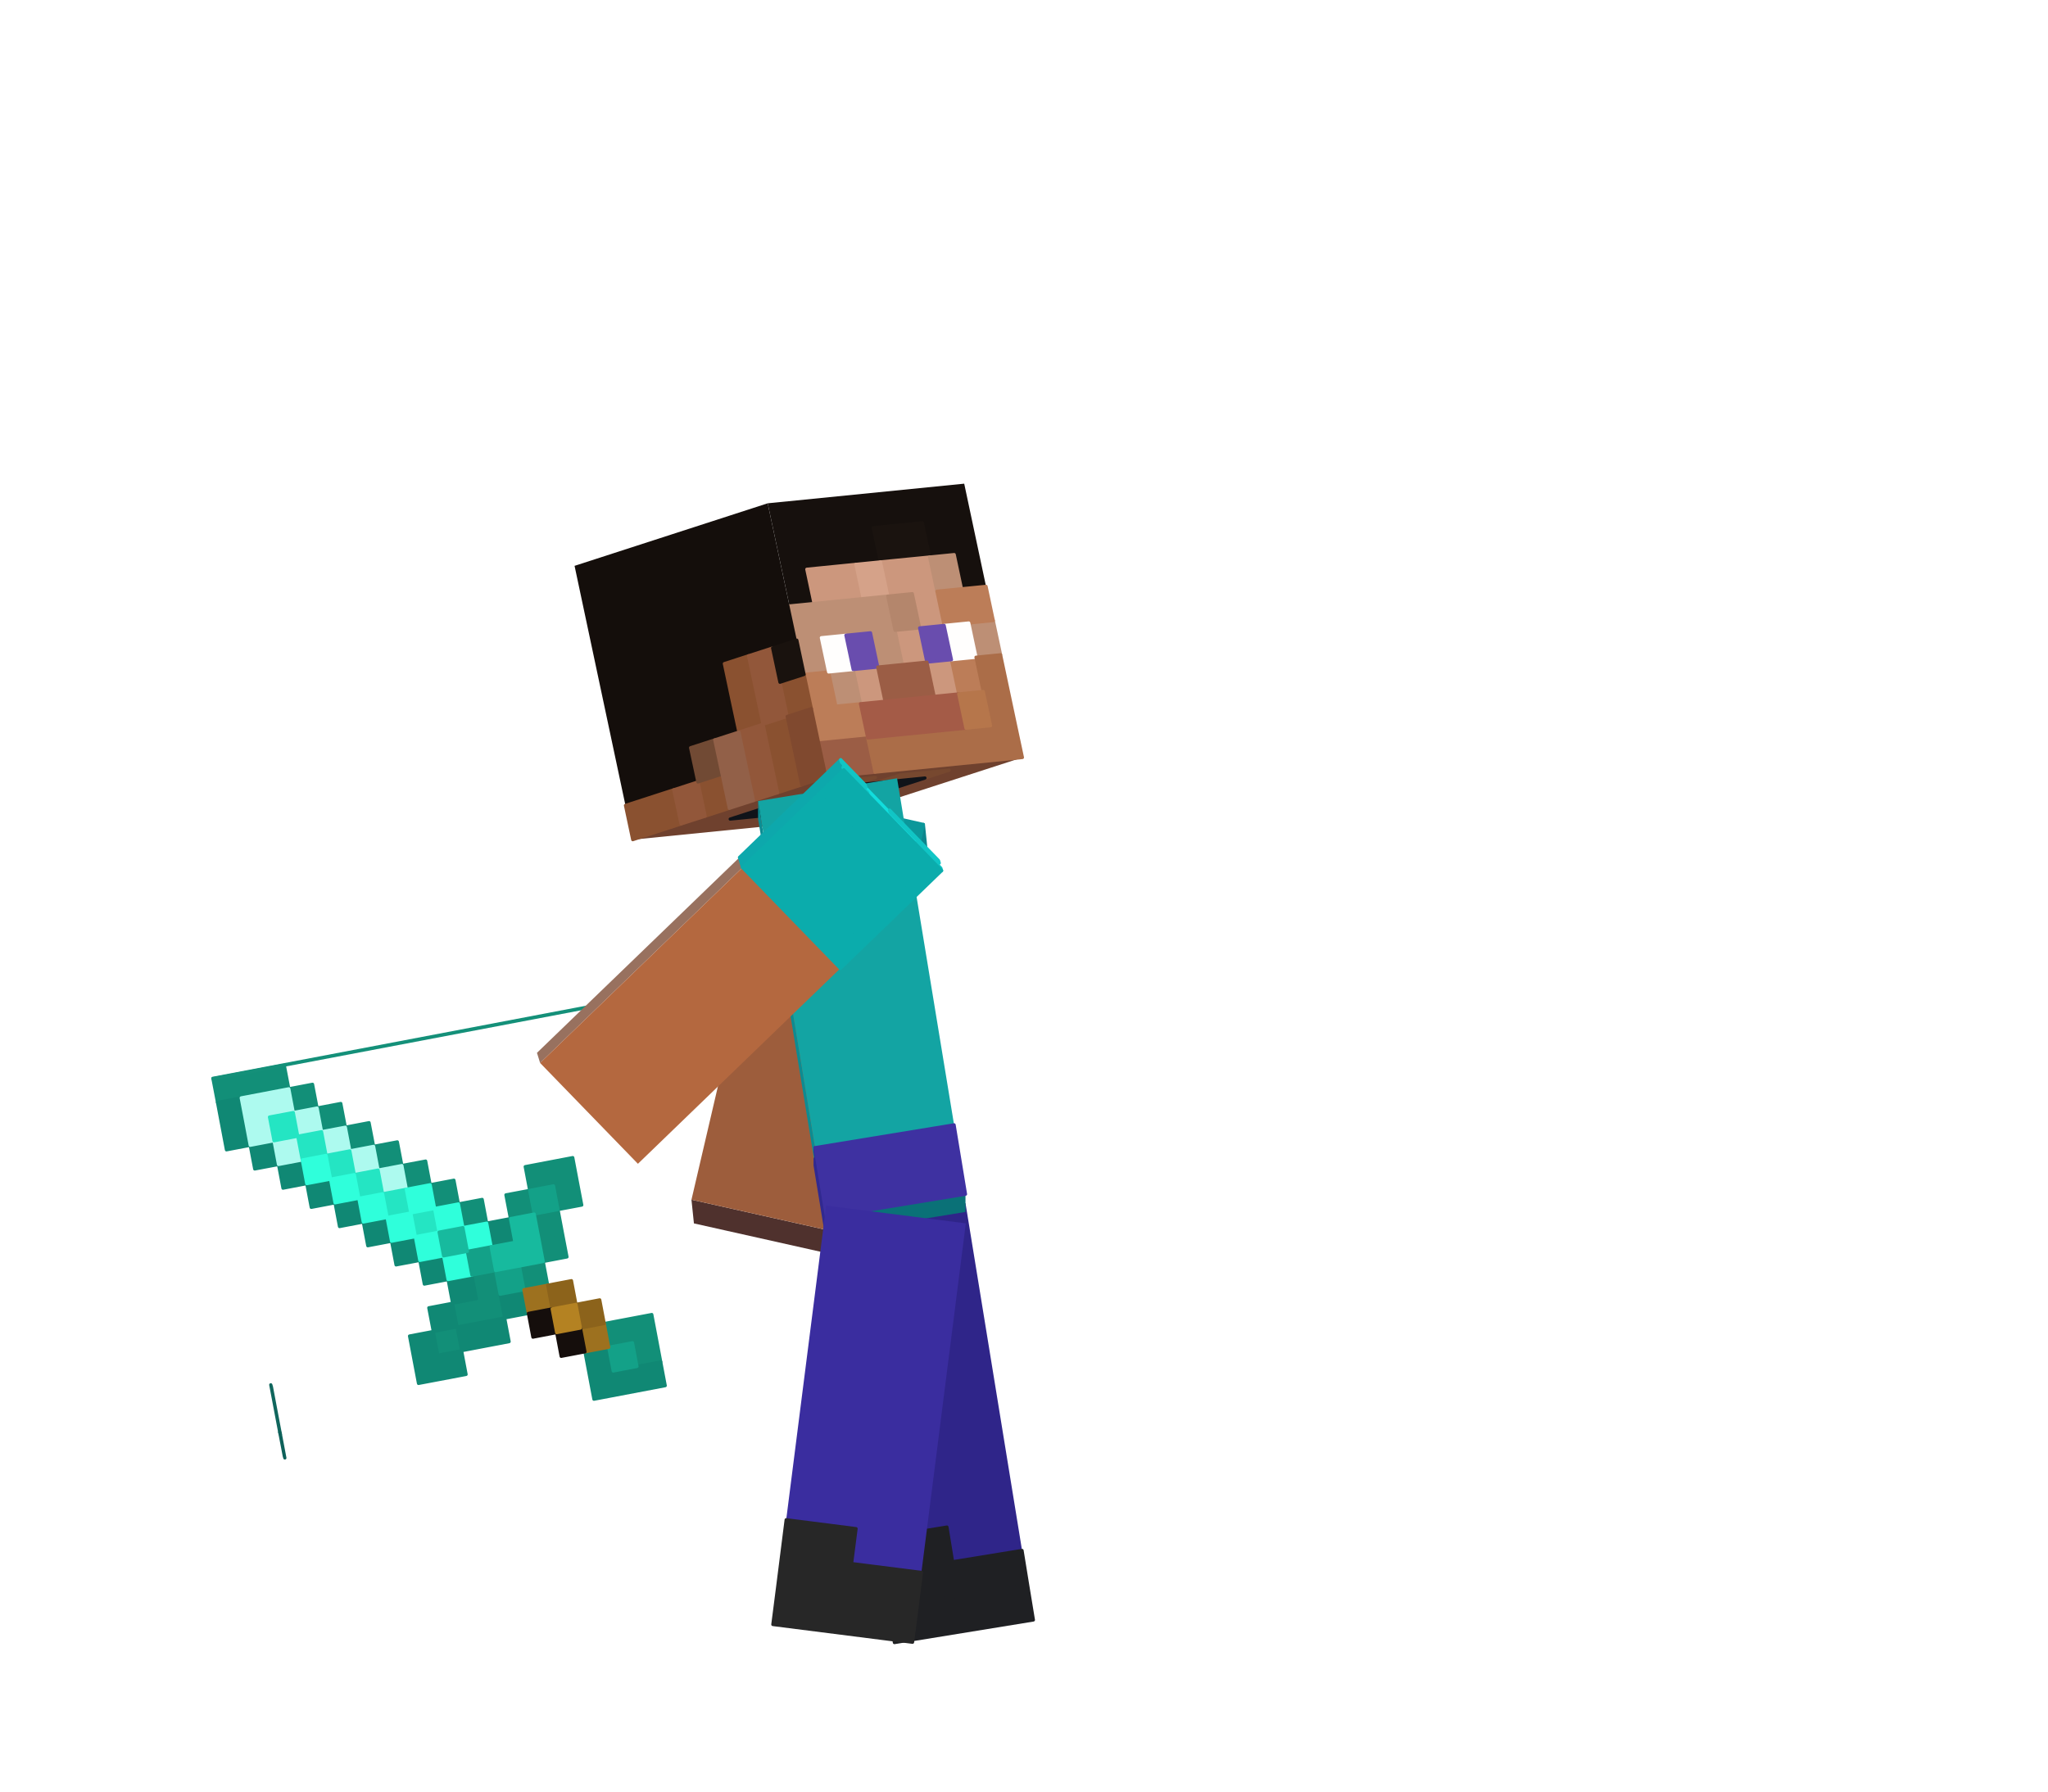
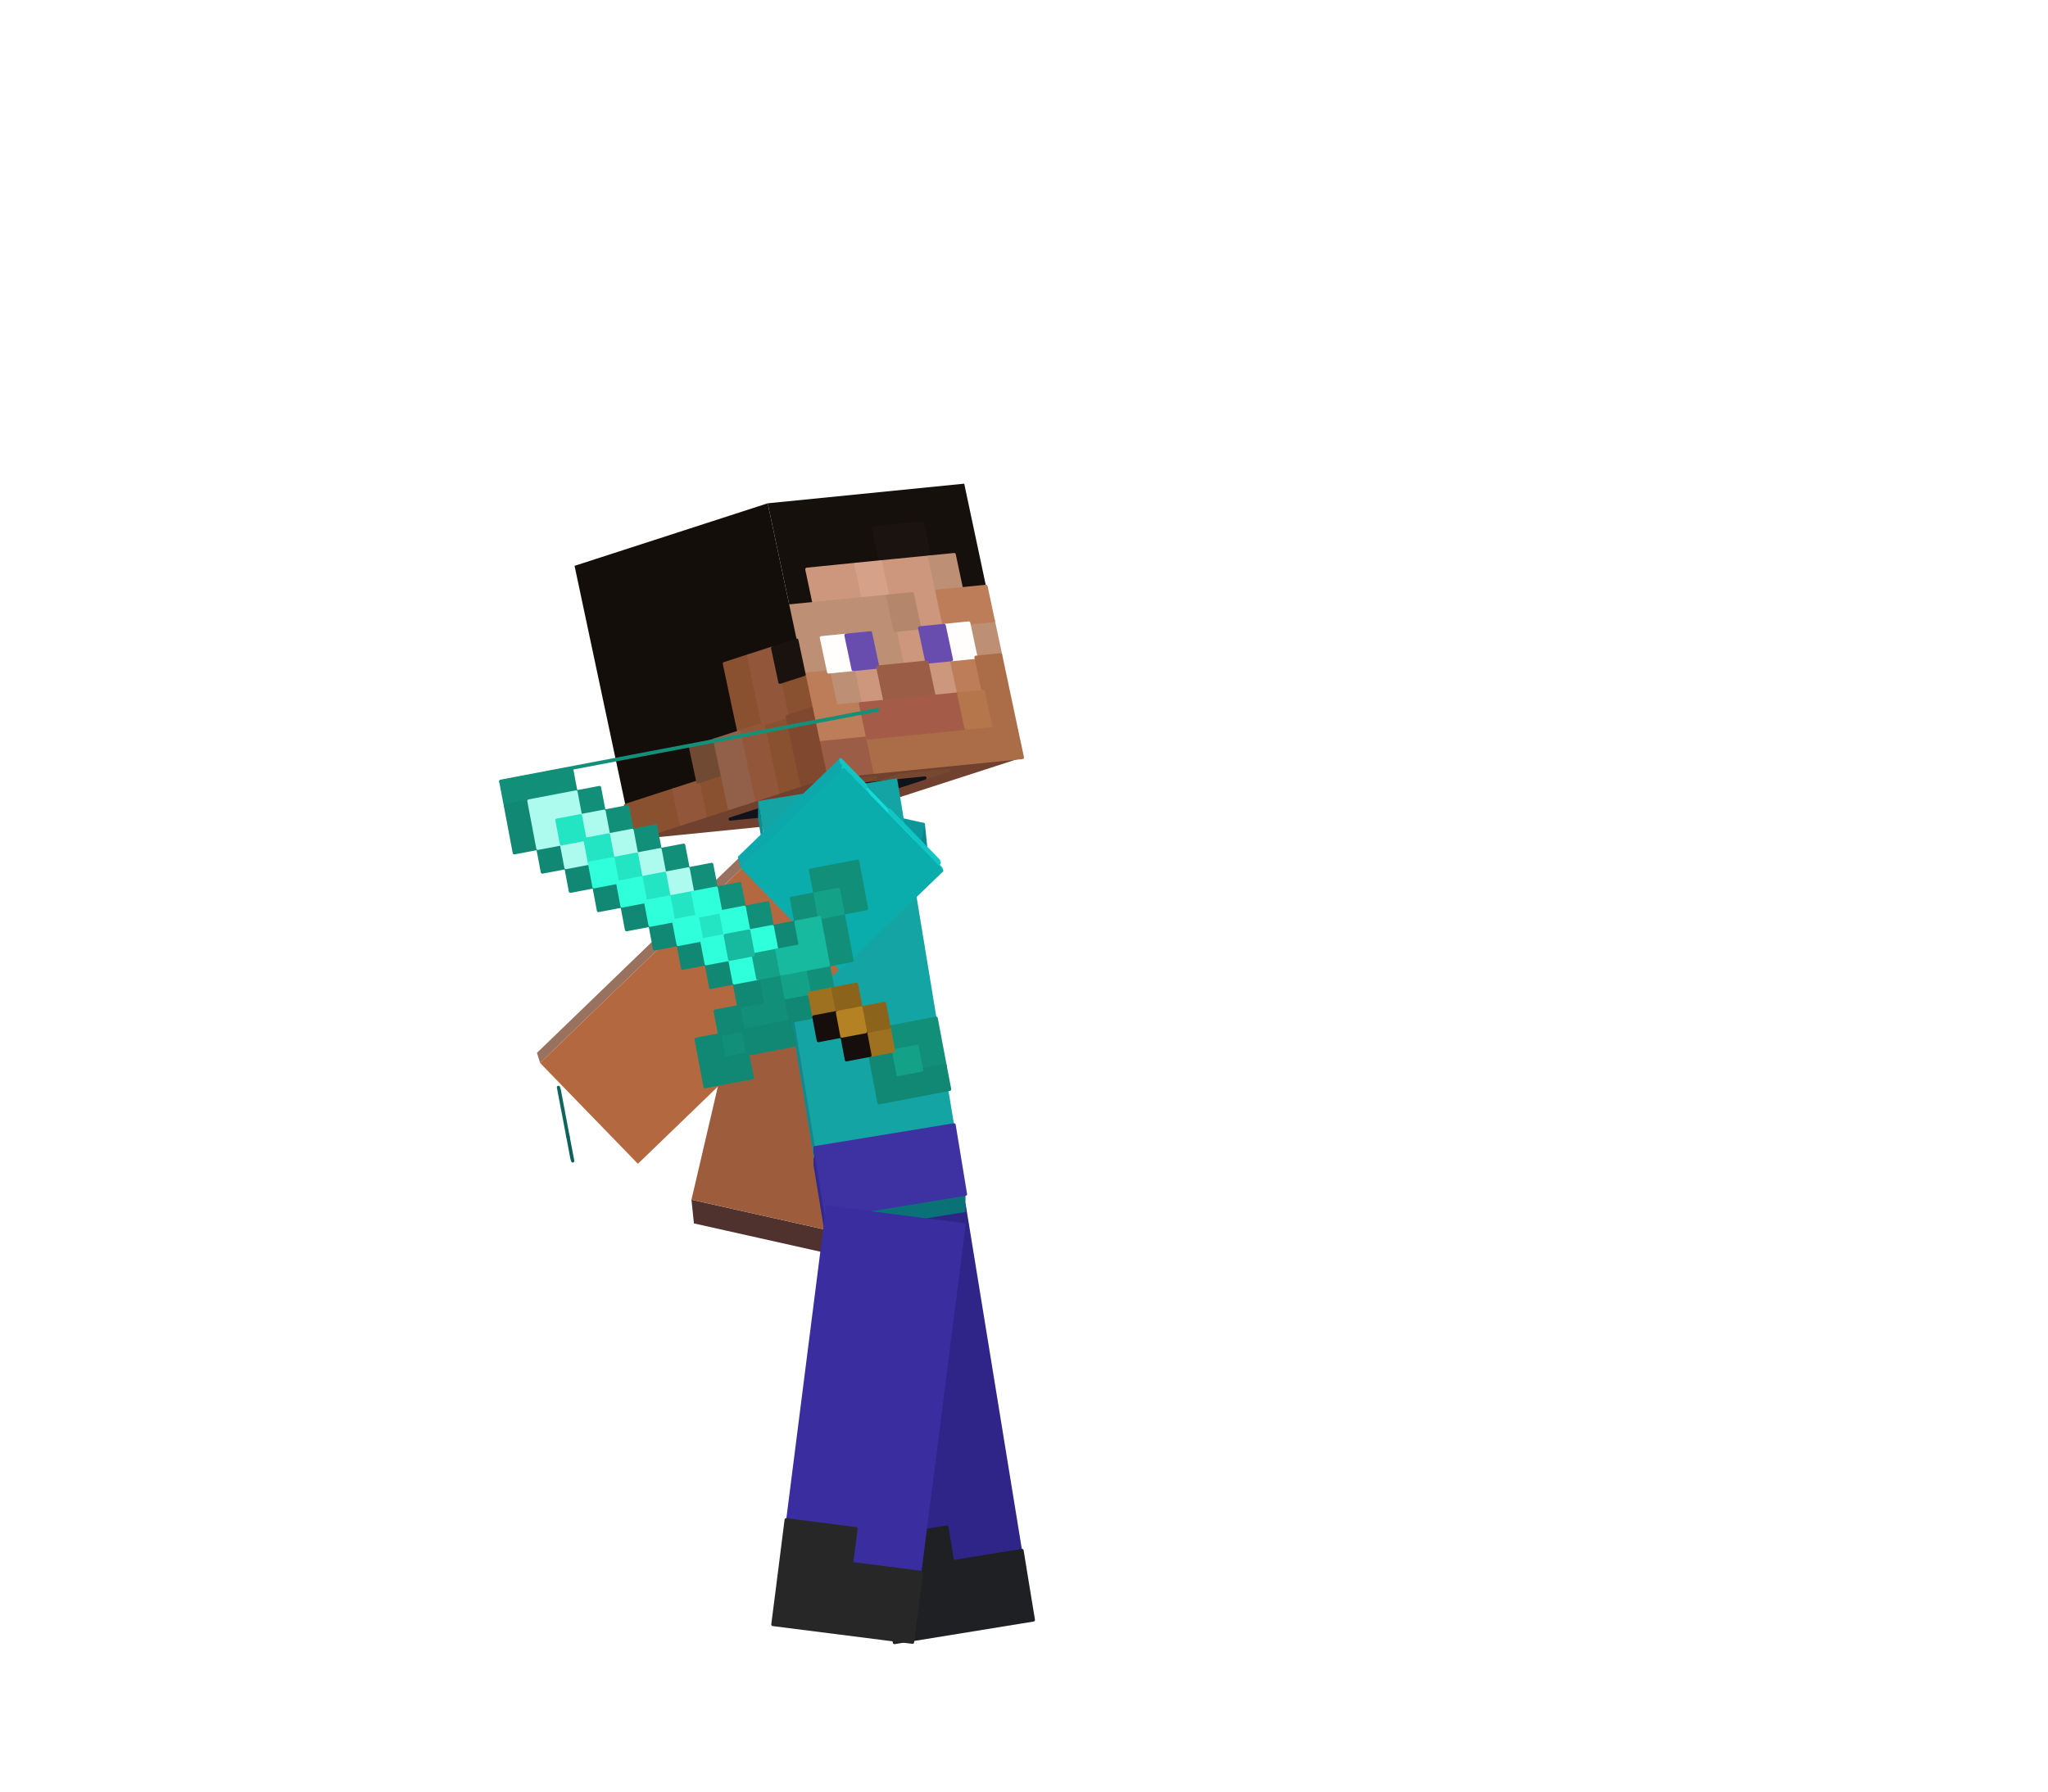
<svg xmlns="http://www.w3.org/2000/svg" viewBox="0 0 384 336" width="384" height="336" role="img" aria-labelledby="swing-2-title">
  <g id="steve">
    <g id="arm-left" aria-label="Left arm">
      <g class="face" data-face="front">
        <path fill="#775b52" d="M173.13 154.62L173.59 159.07L155.83 235.2L155.38 230.76Z" />
        <path fill="#0c868d" stroke="#0c868d" stroke-width=".6" stroke-linejoin="round" d="M173.13 154.62L173.59 159.07L172.11 165.41L171.65 160.97ZM171.65 160.97L172.11 165.41L170.63 171.75L170.17 167.31ZM170.17 167.31L170.63 171.75L169.15 178.1L168.69 173.65ZM168.69 173.65L169.15 178.1L167.67 184.44L167.21 180Z" />
      </g>
      <g class="face" data-face="bottom">
        <path fill="#4f312d" d="M155.38 230.76L155.83 235.2L130.11 229.44L129.65 225Z" />
      </g>
      <g class="face" data-face="nx">
        <path fill="#9d5d3c" d="M147.41 148.86L173.13 154.62L155.38 230.76L129.65 225Z" />
        <path fill="#0b979a" stroke="#0b979a" stroke-width=".6" stroke-linejoin="round" d="M147.41 148.86L173.13 154.62L171.65 160.97L145.93 155.21ZM145.93 155.21L171.65 160.97L170.17 167.31L144.45 161.55ZM144.45 161.55L170.17 167.31L168.69 173.65L142.97 167.9ZM142.97 167.9L168.69 173.65L167.21 180L141.49 174.24Z" />
      </g>
    </g>
    <g id="leg-left" aria-label="Left leg">
      <g class="face" data-face="nx">
        <path fill="#2f2589" d="M154.97 229.88L181.03 225.64L193.76 303.81L167.7 308.05Z" />
        <path fill="#1f2023" stroke="#1f2023" stroke-width=".6" stroke-linejoin="round" d="M164.52 288.51L177.55 286.39L178.61 292.9L165.58 295.02ZM165.58 295.02L191.63 290.78L192.69 297.3L166.64 301.54ZM166.64 301.54L192.69 297.3L193.76 303.81L167.7 308.05Z" />
      </g>
    </g>
    <g id="head" aria-label="Head">
      <g class="face" data-face="bottom">
        <path fill="#6f412e" d="M154.86 145.73L191.7 142.06L155.48 153.79L118.64 157.47Z" />
        <path fill="#77482f" stroke="#77482f" stroke-width=".6" stroke-linejoin="round" d="M159.54 146.28L164.15 145.82L159.62 147.29L155.01 147.75ZM168.75 145.36L177.96 144.44L173.43 145.91L164.22 146.83Z" />
        <path fill="#101319" stroke="#101319" stroke-width=".6" stroke-linejoin="round" d="M155.01 147.75L173.43 145.91L168.91 147.38L150.49 149.22ZM150.49 149.22L168.91 147.38L164.38 148.84L145.96 150.68ZM145.96 150.68L164.38 148.84L159.85 150.31L141.43 152.15ZM141.43 152.15L159.85 150.31L155.33 151.78L136.91 153.61Z" />
        <path fill="#5c2b2e" stroke="#5c2b2e" stroke-width=".6" stroke-linejoin="round" d="M159.85 150.31L164.46 149.85L159.93 151.32L155.33 151.78Z" />
      </g>
      <g class="face" data-face="front">
        <path fill="#16100d" d="M143.94 94.39L180.79 90.71L191.7 142.06L154.86 145.73Z" />
        <path fill="#1a130f" stroke="#1a130f" stroke-width=".6" stroke-linejoin="round" d="M163.73 98.97L172.94 98.05L174.3 104.47L165.09 105.38Z" />
        <path fill="#cc977d" stroke="#cc977d" stroke-width=".6" stroke-linejoin="round" d="M151.28 106.76L160.49 105.84L161.85 112.26L152.64 113.18ZM165.09 105.38L174.3 104.47L175.67 110.88L166.46 111.8ZM171.06 111.34L175.67 110.88L177.03 117.3L172.43 117.76ZM167.82 118.22L172.43 117.76L173.79 124.18L169.18 124.64ZM159.97 125.56L164.58 125.1L165.94 131.52L161.34 131.98ZM173.79 124.18L178.4 123.72L179.76 130.14L175.15 130.6Z" />
        <path fill="#d5a289" stroke="#d5a289" stroke-width=".6" stroke-linejoin="round" d="M160.49 105.84L165.09 105.38L166.46 111.8L161.85 112.26Z" />
        <path fill="#bd8f75" stroke="#bd8f75" stroke-width=".6" stroke-linejoin="round" d="M174.3 104.47L178.91 104.01L180.27 110.42L175.67 110.88ZM148.04 113.64L166.46 111.8L167.82 118.22L149.4 120.06ZM149.4 120.06L154.01 119.6L155.37 126.02L150.76 126.48ZM163.22 118.68L167.82 118.22L169.18 124.64L164.58 125.1ZM181.64 116.84L186.24 116.38L187.61 122.8L183 123.26ZM155.37 126.02L159.97 125.56L161.34 131.98L156.73 132.44Z" />
        <path fill="#b4866c" stroke="#b4866c" stroke-width=".6" stroke-linejoin="round" d="M166.46 111.8L171.06 111.34L172.43 117.76L167.82 118.22Z" />
        <path fill="#bc7d58" stroke="#bc7d58" stroke-width=".6" stroke-linejoin="round" d="M175.67 110.88L184.88 109.97L186.24 116.38L177.03 117.3ZM150.76 126.48L155.37 126.02L156.73 132.44L152.13 132.9ZM178.4 123.72L183 123.26L184.36 129.68L179.76 130.14ZM152.13 132.9L161.34 131.98L162.7 138.4L153.49 139.32Z" />
        <path fill="#fffefd" stroke="#fffefd" stroke-width=".6" stroke-linejoin="round" d="M154.01 119.6L158.61 119.14L159.97 125.56L155.37 126.02ZM177.03 117.3L181.64 116.84L183 123.26L178.4 123.72Z" />
        <path fill="#694dae" stroke="#694dae" stroke-width=".6" stroke-linejoin="round" d="M158.61 119.14L163.22 118.68L164.58 125.1L159.97 125.56ZM172.43 117.76L177.03 117.3L178.4 123.72L173.79 124.18Z" />
        <path fill="#9b5d45" stroke="#9b5d45" stroke-width=".6" stroke-linejoin="round" d="M164.58 125.1L173.79 124.18L175.15 130.6L165.94 131.52ZM153.49 139.32L162.7 138.4L164.07 144.82L154.86 145.73Z" />
        <path fill="#ab6d48" stroke="#ab6d48" stroke-width=".6" stroke-linejoin="round" d="M183 123.26L187.61 122.8L188.97 129.22L184.36 129.68ZM184.36 129.68L188.97 129.22L190.33 135.64L185.73 136.1ZM162.7 138.4L190.33 135.64L191.7 142.06L164.07 144.82Z" />
        <path fill="#a45b47" stroke="#a45b47" stroke-width=".6" stroke-linejoin="round" d="M161.34 131.98L179.76 130.14L181.12 136.56L162.7 138.4Z" />
        <path fill="#b6764b" stroke="#b6764b" stroke-width=".6" stroke-linejoin="round" d="M179.76 130.14L184.36 129.68L185.73 136.1L181.12 136.56Z" />
      </g>
      <g class="face" data-face="nx">
        <path fill="#140e0b" d="M107.73 106.12L143.94 94.39L154.86 145.73L118.64 157.47Z" />
        <path fill="#8a5130" stroke="#8a5130" stroke-width=".6" stroke-linejoin="round" d="M135.82 124.46L140.35 122.99L141.71 129.41L137.18 130.88ZM137.18 130.88L141.71 129.41L143.07 135.83L138.55 137.3ZM146.24 127.95L150.76 126.48L152.13 132.9L147.6 134.36ZM143.07 135.83L147.6 134.36L148.97 140.78L144.44 142.25ZM117.28 151.05L126.33 148.12L127.7 154.53L118.64 157.47ZM130.86 146.65L135.39 145.18L136.75 151.6L132.22 153.07ZM144.44 142.25L148.97 140.78L150.33 147.2L145.8 148.67Z" />
        <path fill="#92573a" stroke="#92573a" stroke-width=".6" stroke-linejoin="round" d="M140.35 122.99L144.87 121.53L146.24 127.95L141.71 129.41ZM141.71 129.41L146.24 127.95L147.6 134.36L143.07 135.83ZM138.55 137.3L143.07 135.83L144.44 142.25L139.91 143.72ZM126.33 148.12L130.86 146.65L132.22 153.07L127.7 154.53ZM139.91 143.72L144.44 142.25L145.8 148.67L141.28 150.13Z" />
        <path fill="#19120e" stroke="#19120e" stroke-width=".6" stroke-linejoin="round" d="M144.87 121.53L149.4 120.06L150.76 126.48L146.24 127.95Z" />
        <path fill="#714a34" stroke="#714a34" stroke-width=".6" stroke-linejoin="round" d="M129.49 140.23L134.02 138.76L135.39 145.18L130.86 146.65Z" />
        <path fill="#926048" stroke="#926048" stroke-width=".6" stroke-linejoin="round" d="M134.02 138.76L138.55 137.3L139.91 143.72L135.39 145.18ZM135.39 145.18L139.91 143.72L141.28 150.13L136.75 151.6Z" />
        <path fill="#80492f" stroke="#80492f" stroke-width=".6" stroke-linejoin="round" d="M147.6 134.36L152.13 132.9L153.49 139.32L148.97 140.78ZM148.97 140.78L153.49 139.32L154.86 145.73L150.33 147.2Z" />
      </g>
    </g>
-     <g id="held-sword" aria-label="Diamond sword">
-       <g class="face" data-face="back">
-         <path fill="#10665d" stroke="#10665d" stroke-width=".6" stroke-linejoin="round" d="M50.77 259.71L50.89 260.09L51.73 264.54L51.61 264.16ZM51.61 264.16L51.73 264.54L52.57 268.98L52.45 268.6Z" />
-         <path fill="#0e615a" stroke="#0e615a" stroke-width=".6" stroke-linejoin="round" d="M52.45 268.6L52.57 268.98L53.41 273.43L53.3 273.05Z" />
-       </g>
-       <g class="face" data-face="nx">
-         <path fill="#128f78" stroke="#128f78" stroke-width=".6" stroke-linejoin="round" d="M39.93 202.3L53.3 199.76L54.15 204.2L40.78 206.74ZM54.15 204.2L58.6 203.35L59.45 207.8L54.99 208.65ZM59.45 207.8L63.9 206.95L64.75 211.4L60.29 212.24ZM64.75 211.4L69.2 210.55L70.05 214.99L65.59 215.84ZM70.05 214.99L74.5 214.15L75.35 218.59L70.89 219.44ZM75.35 218.59L79.81 217.75L80.65 222.19L76.19 223.04ZM80.65 222.19L85.11 221.34L85.95 225.79L81.49 226.64ZM98.48 218.8L107.39 217.1L108.23 221.55L99.32 223.25ZM85.95 225.79L90.41 224.94L91.25 229.39L86.79 230.23ZM94.86 224.09L99.32 223.25L100.16 227.69L95.71 228.54ZM103.78 222.4L108.23 221.55L109.08 226L104.62 226.84ZM100.16 227.69L104.62 226.84L105.46 231.29L101.01 232.14ZM101.01 232.14L105.46 231.29L106.31 235.73L101.85 236.58ZM88.48 239.13L92.93 238.28L93.78 242.72L89.32 243.57ZM97.39 237.43L101.85 236.58L102.69 241.03L98.23 241.88ZM84.86 244.42L93.78 242.72L94.62 247.17L85.7 248.86ZM81.25 249.71L85.7 248.86L86.55 253.31L82.09 254.16ZM113.29 248.22L122.21 246.53L123.05 250.97L114.13 252.67ZM118.59 251.82L123.05 250.97L123.89 255.42L119.43 256.27Z" />
-         <path fill="#108874" stroke="#108874" stroke-width=".6" stroke-linejoin="round" d="M40.78 206.74L45.23 205.9L46.08 210.34L41.62 211.19ZM41.62 211.19L46.08 210.34L46.92 214.79L42.46 215.64ZM46.92 214.79L51.38 213.94L52.22 218.39L47.76 219.23ZM52.22 218.39L56.68 217.54L57.52 221.98L53.06 222.83ZM57.52 221.98L61.98 221.14L62.82 225.58L58.36 226.43ZM62.82 225.58L67.28 224.73L68.12 229.18L63.66 230.03ZM68.12 229.18L72.58 228.33L73.42 232.78L68.96 233.63ZM73.42 232.78L77.88 231.93L78.72 236.38L74.26 237.22ZM91.25 229.39L95.71 228.54L96.55 232.98L92.09 233.83ZM78.72 236.38L83.18 235.53L84.02 239.97L79.56 240.82ZM84.02 239.97L88.48 239.13L89.32 243.57L84.86 244.42ZM80.4 245.27L84.86 244.42L85.7 248.86L81.25 249.71ZM93.78 242.72L98.23 241.88L99.08 246.32L94.62 247.17ZM76.79 250.56L81.25 249.71L82.09 254.16L77.63 255.01ZM85.7 248.86L94.62 247.17L95.46 251.61L86.55 253.31ZM77.63 255.01L86.55 253.31L87.39 257.76L78.47 259.45ZM109.68 253.52L114.13 252.67L114.98 257.12L110.52 257.96ZM110.52 257.96L123.89 255.42L124.73 259.87L111.36 262.41Z" />
-         <path fill="#adfaef" stroke="#adfaef" stroke-width=".6" stroke-linejoin="round" d="M45.23 205.9L54.15 204.2L54.99 208.65L46.08 210.34ZM46.08 210.34L50.53 209.49L51.38 213.94L46.92 214.79ZM54.99 208.65L59.45 207.8L60.29 212.24L55.83 213.09ZM51.38 213.94L55.83 213.09L56.68 217.54L52.22 218.39ZM60.29 212.24L64.75 211.4L65.59 215.84L61.13 216.69ZM65.59 215.84L70.05 214.99L70.89 219.44L66.43 220.29ZM70.89 219.44L75.35 218.59L76.19 223.04L71.73 223.89Z" />
-         <path fill="#24e5c3" stroke="#24e5c3" stroke-width=".6" stroke-linejoin="round" d="M50.53 209.49L54.99 208.65L55.83 213.09L51.38 213.94ZM55.83 213.09L60.29 212.24L61.13 216.69L56.68 217.54ZM61.13 216.69L65.59 215.84L66.43 220.29L61.98 221.14ZM66.43 220.29L70.89 219.44L71.73 223.89L67.28 224.73ZM71.73 223.89L76.19 223.04L77.03 227.48L72.58 228.33ZM77.03 227.48L81.49 226.64L82.33 231.08L77.88 231.93Z" />
-         <path fill="#2fffdb" stroke="#2fffdb" stroke-width=".6" stroke-linejoin="round" d="M56.68 217.54L61.13 216.69L61.98 221.14L57.52 221.98ZM61.98 221.14L66.43 220.29L67.28 224.73L62.82 225.58ZM67.28 224.73L71.73 223.89L72.58 228.33L68.12 229.18ZM76.19 223.04L80.65 222.19L81.49 226.64L77.03 227.48ZM72.58 228.33L77.03 227.48L77.88 231.93L73.42 232.78ZM81.49 226.64L85.95 225.79L86.79 230.23L82.33 231.08ZM77.88 231.93L82.33 231.08L83.18 235.53L78.72 236.38ZM86.79 230.23L91.25 229.39L92.09 233.83L87.63 234.68ZM83.18 235.53L87.63 234.68L88.48 239.13L84.02 239.97Z" />
-         <path fill="#13a188" stroke="#13a188" stroke-width=".6" stroke-linejoin="round" d="M99.32 223.25L103.78 222.4L104.62 226.84L100.16 227.69ZM87.63 234.68L92.09 233.83L92.93 238.28L88.48 239.13ZM92.93 238.28L97.39 237.43L98.23 241.88L93.78 242.72ZM114.13 252.67L118.59 251.82L119.43 256.27L114.98 257.12Z" />
-         <path fill="#17ba9e" stroke="#17ba9e" stroke-width=".6" stroke-linejoin="round" d="M82.33 231.08L86.79 230.23L87.63 234.68L83.18 235.53ZM95.71 228.54L100.16 227.69L101.01 232.14L96.55 232.98ZM92.09 233.83L101.01 232.14L101.85 236.58L92.93 238.28Z" />
-         <path fill="#9d711f" stroke="#9d711f" stroke-width=".6" stroke-linejoin="round" d="M98.23 241.88L102.69 241.03L103.53 245.47L99.08 246.32ZM108.83 249.07L113.29 248.22L114.13 252.67L109.68 253.52Z" />
-         <path fill="#8c631b" stroke="#8c631b" stroke-width=".6" stroke-linejoin="round" d="M102.69 241.03L107.15 240.18L107.99 244.63L103.53 245.47ZM107.99 244.63L112.45 243.78L113.29 248.22L108.83 249.07Z" />
-         <path fill="#150e0c" stroke="#150e0c" stroke-width=".6" stroke-linejoin="round" d="M99.08 246.32L103.53 245.47L104.38 249.92L99.92 250.77ZM104.38 249.92L108.83 249.07L109.68 253.52L105.22 254.37Z" />
-         <path fill="#b48222" stroke="#b48222" stroke-width=".6" stroke-linejoin="round" d="M103.53 245.47L107.99 244.63L108.83 249.07L104.38 249.92Z" />
-       </g>
-       <g class="face" data-face="top">
-         <path fill="#149079" stroke="#149079" stroke-width=".6" stroke-linejoin="round" d="M39.93 202.3L39.91 202.23L111.23 188.66L111.25 188.73Z" />
-       </g>
-     </g>
    <g id="torso" aria-label="Torso">
      <g class="face" data-face="back">
        <path fill="#0c8c92" d="M142.14 153.57L142.14 150.23L154.97 228.23L154.97 231.56Z" />
        <path fill="#312990" stroke="#312990" stroke-width=".6" stroke-linejoin="round" d="M152.84 218.56L152.84 217.31L153.91 223.81L153.91 225.06ZM152.84 216.06L152.84 215.23L153.91 221.73L153.91 222.56ZM153.91 225.06L153.91 223.39L154.97 229.89L154.97 231.56ZM153.91 222.98L153.91 221.73L154.97 228.23L154.97 229.48Z" />
      </g>
      <g class="face" data-face="bottom">
        <path fill="#0a7177" d="M181.03 223.96L181.03 227.29L154.97 231.56L154.97 228.23Z" />
      </g>
      <g class="face" data-face="nx">
        <path fill="#13a4a3" d="M142.14 150.23L168.2 145.96L181.03 223.96L154.97 228.23Z" />
        <path fill="#3e31a1" stroke="#3e31a1" stroke-width=".6" stroke-linejoin="round" d="M152.84 215.23L178.89 210.96L179.96 217.46L153.91 221.73ZM153.91 221.73L179.96 217.46L181.03 223.96L154.97 228.23Z" />
      </g>
    </g>
    <g id="leg-right" aria-label="Right leg">
      <g class="face" data-face="nx">
        <path fill="#3a2d9f" d="M154.91 226.1L181.09 229.43L171.1 307.99L144.91 304.66Z" />
        <path fill="#272727" stroke="#272727" stroke-width=".6" stroke-linejoin="round" d="M147.41 285.02L160.51 286.69L159.67 293.23L146.58 291.57ZM146.58 291.57L172.77 294.9L171.94 301.45L145.75 298.12ZM145.75 298.12L171.94 301.45L171.1 307.99L144.91 304.66Z" />
      </g>
    </g>
    <g id="arm-right" aria-label="Right arm">
      <g class="face" data-face="back">
        <path fill="#98715f" d="M157.63 142.48L158.21 144.37L101.27 199.35L100.68 197.45Z" />
        <path fill="#0da8ac" stroke="#0da8ac" stroke-width=".6" stroke-linejoin="round" d="M157.63 142.48L158.21 144.37L153.47 148.96L152.89 147.06ZM152.89 147.06L153.47 148.96L148.72 153.54L148.14 151.64ZM148.14 151.64L148.72 153.54L143.98 158.12L143.39 156.22ZM143.39 156.22L143.98 158.12L139.23 162.7L138.65 160.8Z" />
      </g>
      <g class="face" data-face="top">
        <path fill="#12dddd" d="M158.21 144.37L157.63 142.48L175.97 161.39L176.55 163.28Z" />
        <path fill="#11c5c5" stroke="#11c5c5" stroke-width=".6" stroke-linejoin="round" d="M158.21 144.37L158.07 143.9L162.65 148.63L162.8 149.1ZM157.78 142.95L157.63 142.48L162.22 147.2L162.36 147.68ZM166.95 152.41L166.8 151.93L171.38 156.66L171.53 157.13ZM171.97 158.56L171.82 158.08L176.41 162.81L176.55 163.28ZM171.53 157.13L171.38 156.66L175.97 161.39L176.11 161.86Z" />
      </g>
      <g class="face" data-face="nx">
        <path fill="#b4683f" d="M158.21 144.37L176.55 163.28L119.61 218.26L101.27 199.35Z" />
        <path fill="#0bacac" stroke="#0bacac" stroke-width=".6" stroke-linejoin="round" d="M158.21 144.37L176.55 163.28L171.81 167.86L153.47 148.96ZM153.47 148.96L171.81 167.86L167.06 172.45L148.72 153.54ZM148.72 153.54L167.06 172.45L162.32 177.03L143.98 158.12ZM143.98 158.12L162.32 177.03L157.57 181.61L139.23 162.7Z" />
      </g>
    </g>
+     <g id="held-sword" aria-label="Diamond sword">
+       <g class="face" data-face="back">
+         <path fill="#10665d" stroke="#10665d" stroke-width=".6" stroke-linejoin="round" d="M104.71 203.92L104.86 204.4L105.7 208.84L105.55 208.37ZM105.55 208.37L105.7 208.84L106.54 213.29L106.4 212.81Z" />
+         <path fill="#0e615a" stroke="#0e615a" stroke-width=".6" stroke-linejoin="round" d="M106.4 212.81L106.54 213.29L107.39 217.73L107.24 217.26Z" />
+       </g>
+       <g class="face" data-face="top">
+         <path fill="#149079" stroke="#149079" stroke-width=".6" stroke-linejoin="round" d="M93.9 146.6L93.88 146.52L164.55 133.07L164.58 133.16Z" />
+       </g>
+       <g class="face" data-face="nx">
+         <path fill="#128f78" stroke="#128f78" stroke-width=".6" stroke-linejoin="round" d="M93.9 146.6L107.16 144.08L108 148.53L94.75 151.05ZM108 148.53L112.41 147.69L113.26 152.14L108.84 152.98ZM113.26 152.14L117.67 151.3L118.52 155.74L114.1 156.58ZM118.52 155.74L122.93 154.9L123.78 159.35L119.36 160.19ZM123.78 159.35L128.19 158.51L129.04 162.95L124.62 163.79ZM129.04 162.95L133.45 162.11L134.3 166.56L129.88 167.4ZM134.3 166.56L138.71 165.72L139.55 170.16L135.14 171ZM151.96 163.2L160.8 161.52L161.64 165.96L152.81 167.64ZM139.55 170.16L143.97 169.32L144.81 173.77L140.4 174.61ZM148.39 168.48L152.81 167.64L153.65 172.09L149.23 172.93ZM157.22 166.8L161.64 165.96L162.48 170.41L158.07 171.25ZM153.65 172.09L158.07 171.25L158.91 175.69L154.49 176.53ZM154.49 176.53L158.91 175.69L159.75 180.14L155.33 180.98ZM142.08 183.5L146.5 182.66L147.34 187.11L142.93 187.95ZM150.92 181.82L155.33 180.98L156.18 185.43L151.76 186.27ZM138.51 188.79L147.34 187.11L148.18 191.55L139.35 193.23ZM134.93 194.07L139.35 193.23L140.19 197.68L135.78 198.52ZM166.7 192.64L175.53 190.96L176.37 195.4L167.54 197.08ZM171.95 196.24L176.37 195.4L177.21 199.85L172.8 200.69Z" />
+         <path fill="#108874" stroke="#108874" stroke-width=".6" stroke-linejoin="round" d="M94.75 151.05L99.16 150.21L100.01 154.66L95.59 155.5ZM95.59 155.5L100.01 154.66L100.85 159.1L96.43 159.94ZM100.85 159.1L105.27 158.26L106.11 162.71L101.69 163.55ZM106.11 162.71L110.53 161.87L111.37 166.31L106.95 167.15ZM111.37 166.31L115.79 165.47L116.63 169.92L112.21 170.76ZM116.63 169.92L121.04 169.08L121.89 173.52L117.47 174.36ZM121.89 173.52L126.3 172.68L127.15 177.13L122.73 177.97ZM127.15 177.13L131.56 176.29L132.41 180.74L127.99 181.58ZM144.81 173.77L149.23 172.93L150.07 177.37L145.66 178.22ZM132.41 180.74L136.82 179.9L137.67 184.34L133.25 185.18ZM137.67 184.34L142.08 183.5L142.93 187.95L138.51 188.79ZM134.09 189.63L138.51 188.79L139.35 193.23L134.93 194.07ZM147.34 187.11L151.76 186.27L152.6 190.71L148.18 191.55ZM130.52 194.91L134.93 194.07L135.78 198.52L131.36 199.36ZM139.35 193.23L148.18 191.55L149.03 196L140.19 197.68ZM131.36 199.36L140.19 197.68L141.04 202.12L132.2 203.8ZM163.12 197.92L167.54 197.08L168.38 201.53L163.96 202.37ZM163.96 202.37L177.21 199.85L178.06 204.29L164.81 206.81Z" />
+         <path fill="#adfaef" stroke="#adfaef" stroke-width=".6" stroke-linejoin="round" d="M99.16 150.21L108 148.53L108.84 152.98L100.01 154.66ZM100.01 154.66L104.42 153.82L105.27 158.26L100.85 159.1ZM108.84 152.98L113.26 152.14L114.1 156.58L109.68 157.42ZM105.27 158.26L109.68 157.42L110.53 161.87L106.11 162.71ZM114.1 156.58L118.52 155.74L119.36 160.19L114.94 161.03ZM119.36 160.19L123.78 159.35L124.62 163.79L120.2 164.63ZM124.62 163.79L129.04 162.95L129.88 167.4L125.46 168.24Z" />
+         <path fill="#24e5c3" stroke="#24e5c3" stroke-width=".6" stroke-linejoin="round" d="M104.42 153.82L108.84 152.98L109.68 157.42L105.27 158.26ZM109.68 157.42L114.1 156.58L114.94 161.03L110.53 161.87ZM114.94 161.03L119.36 160.19L120.2 164.63L115.79 165.47ZM120.2 164.63L124.62 163.79L125.46 168.24L121.04 169.08ZM125.46 168.24L129.88 167.4L130.72 171.84L126.3 172.68ZM130.72 171.84L135.14 171L135.98 175.45L131.56 176.29Z" />
+         <path fill="#2fffdb" stroke="#2fffdb" stroke-width=".6" stroke-linejoin="round" d="M110.53 161.87L114.94 161.03L115.79 165.47L111.37 166.31ZM115.79 165.47L120.2 164.63L121.04 169.08L116.63 169.92ZM121.04 169.08L125.46 168.24L126.3 172.68L121.89 173.52ZM129.88 167.4L134.3 166.56L135.14 171L130.72 171.84ZM126.3 172.68L130.72 171.84L131.56 176.29L127.15 177.13ZM135.14 171L139.55 170.16L140.4 174.61L135.98 175.45ZM131.56 176.29L135.98 175.45L136.82 179.9L132.41 180.74ZM140.4 174.61L144.81 173.77L145.66 178.22L141.24 179.06ZM136.82 179.9L141.24 179.06L142.08 183.5L137.67 184.34Z" />
+         <path fill="#13a188" stroke="#13a188" stroke-width=".6" stroke-linejoin="round" d="M152.81 167.64L157.22 166.8L158.07 171.25L153.65 172.09ZM141.24 179.06L145.66 178.22L146.5 182.66L142.08 183.5ZM146.5 182.66L150.92 181.82L151.76 186.27L147.34 187.11ZM167.54 197.08L171.95 196.24L172.8 200.69L168.38 201.53Z" />
+         <path fill="#17ba9e" stroke="#17ba9e" stroke-width=".6" stroke-linejoin="round" d="M135.98 175.45L140.4 174.61L141.24 179.06L136.82 179.9ZM149.23 172.93L153.65 172.09L154.49 176.53L150.07 177.37ZM145.66 178.22L154.49 176.53L155.33 180.98L146.5 182.66Z" />
+         <path fill="#9d711f" stroke="#9d711f" stroke-width=".6" stroke-linejoin="round" d="M151.76 186.27L156.18 185.43L157.02 189.87L152.6 190.71ZM162.28 193.48L166.7 192.64L167.54 197.08L163.12 197.92Z" />
+         <path fill="#8c631b" stroke="#8c631b" stroke-width=".6" stroke-linejoin="round" d="M156.18 185.43L160.59 184.59L161.44 189.03L157.02 189.87ZM161.44 189.03L165.85 188.19L166.7 192.64L162.28 193.48Z" />
+         <path fill="#150e0c" stroke="#150e0c" stroke-width=".6" stroke-linejoin="round" d="M152.6 190.71L157.02 189.87L157.86 194.32L153.44 195.16ZM157.86 194.32L162.28 193.48L163.12 197.92L158.7 198.76Z" />
+         <path fill="#b48222" stroke="#b48222" stroke-width=".6" stroke-linejoin="round" d="M157.02 189.87L161.44 189.03L162.28 193.48L157.86 194.32Z" />
+       </g>
+     </g>
  </g>
</svg>
